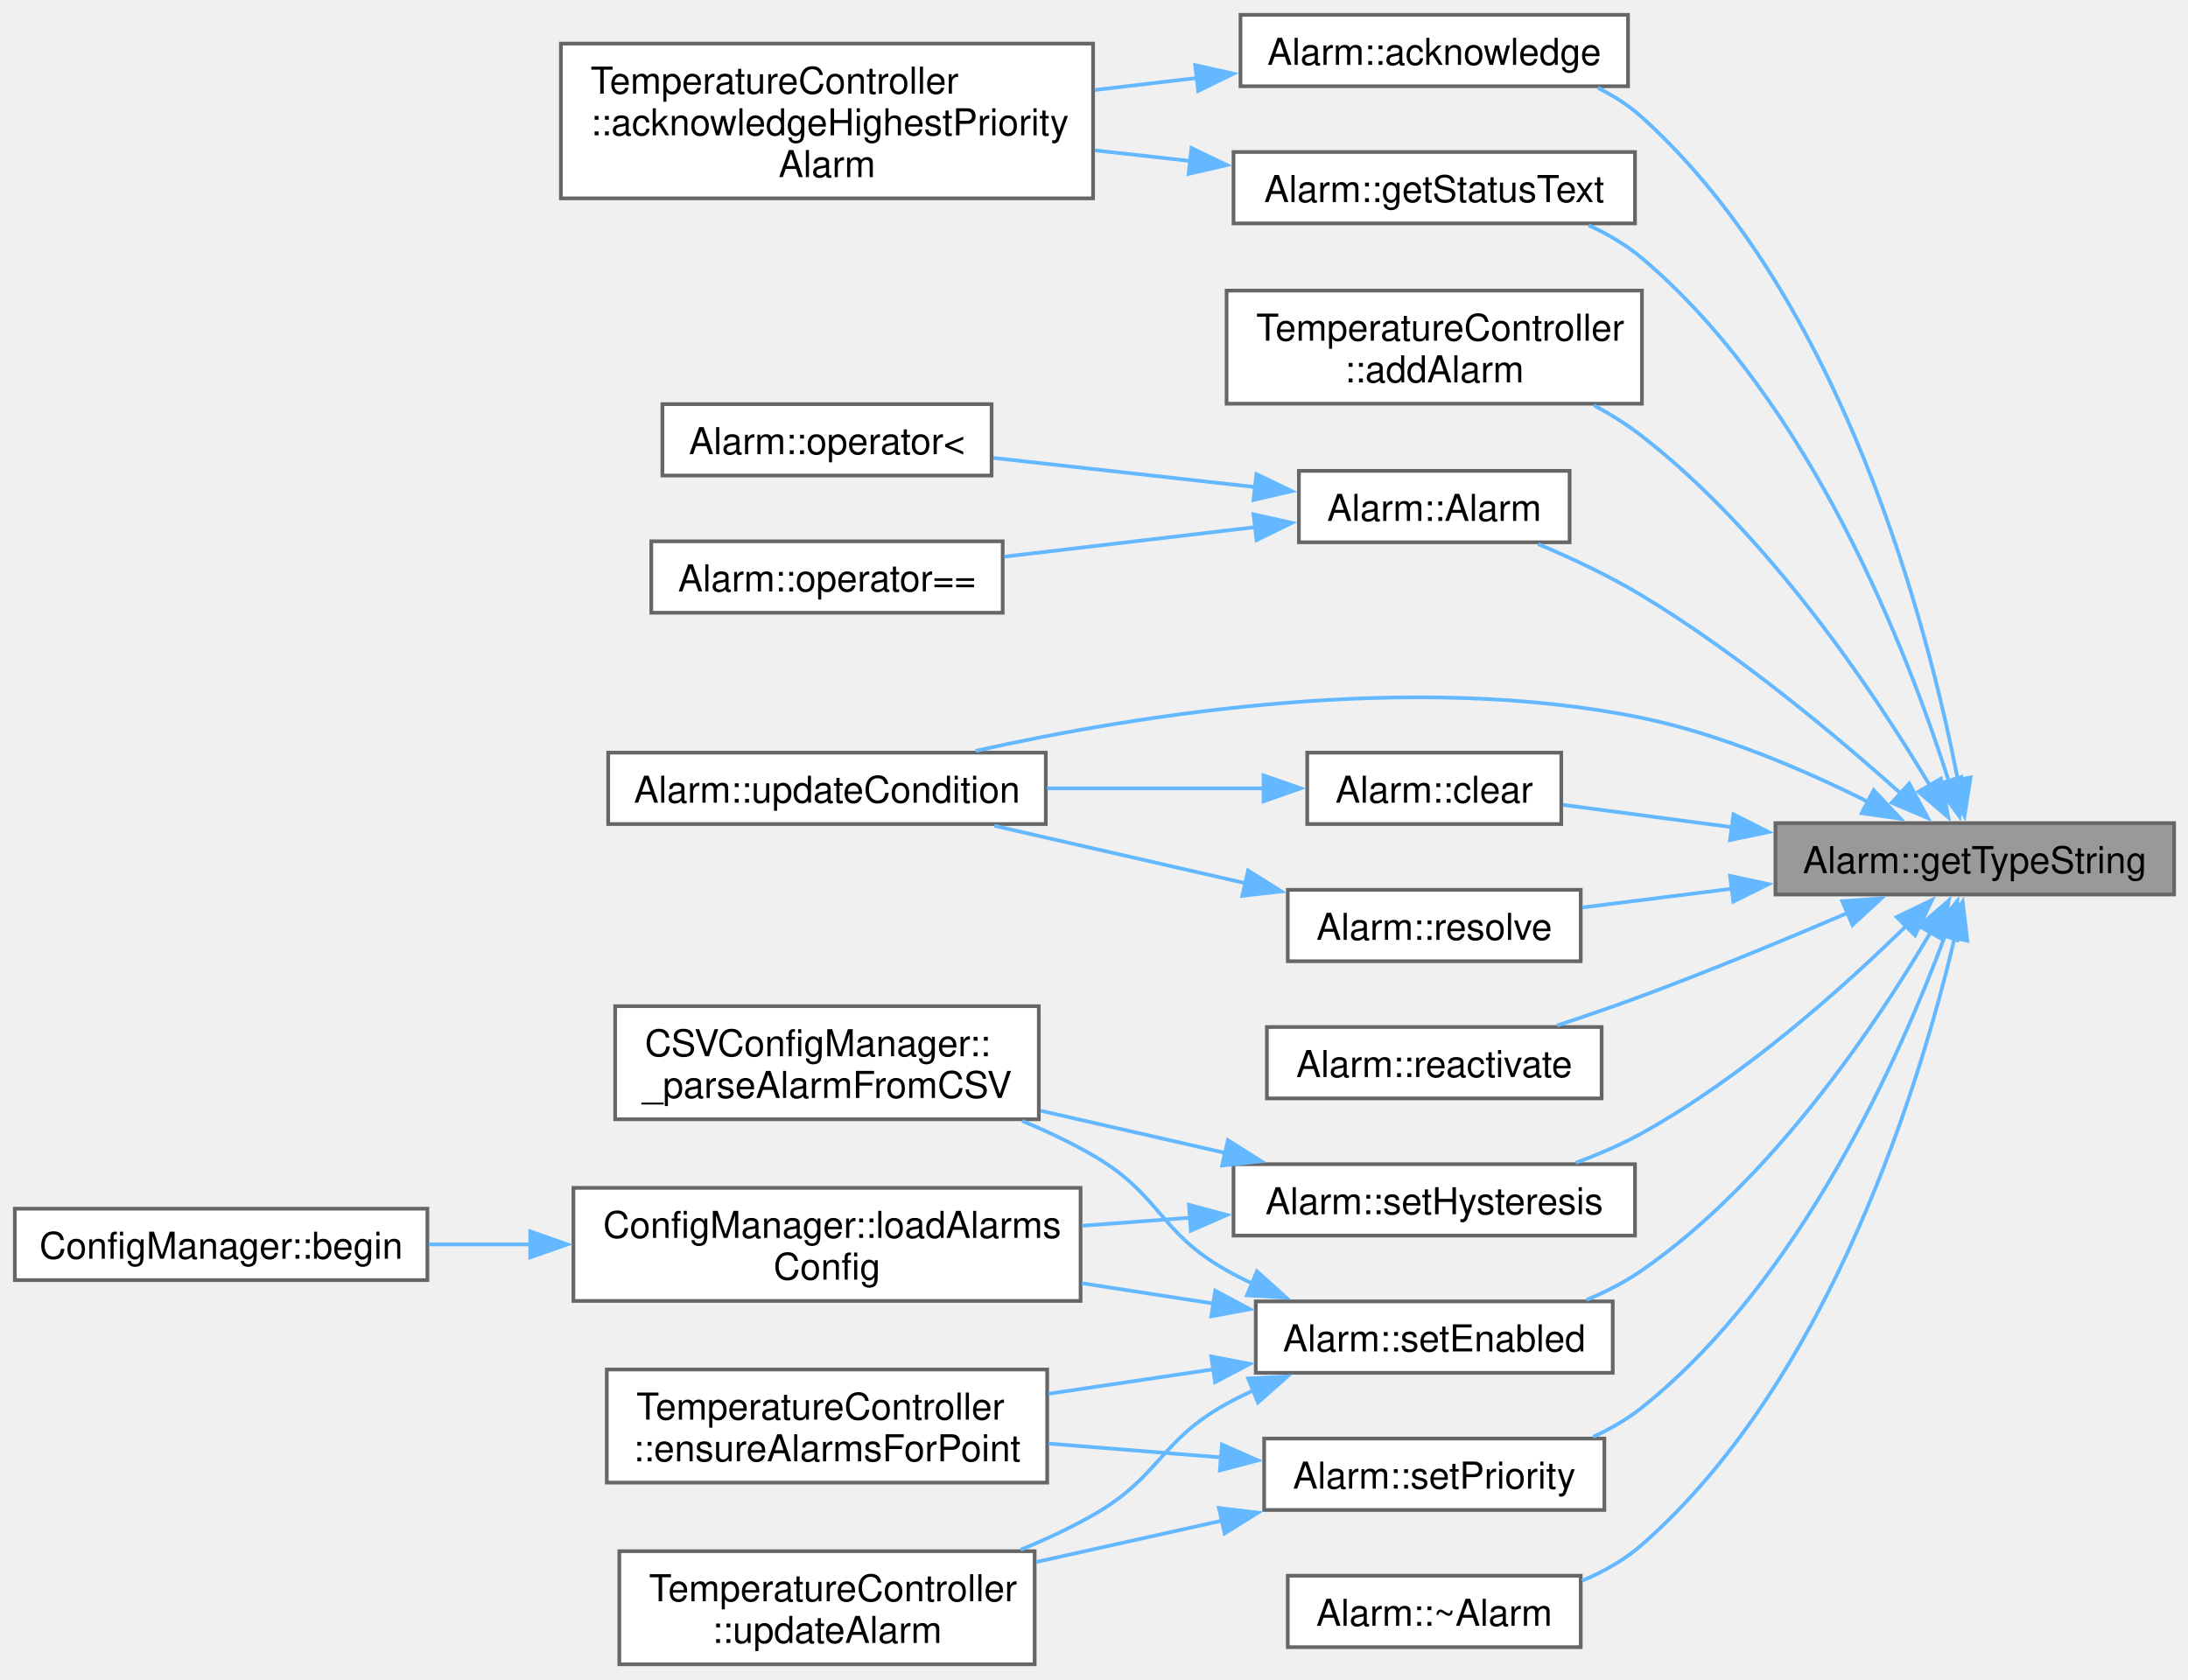
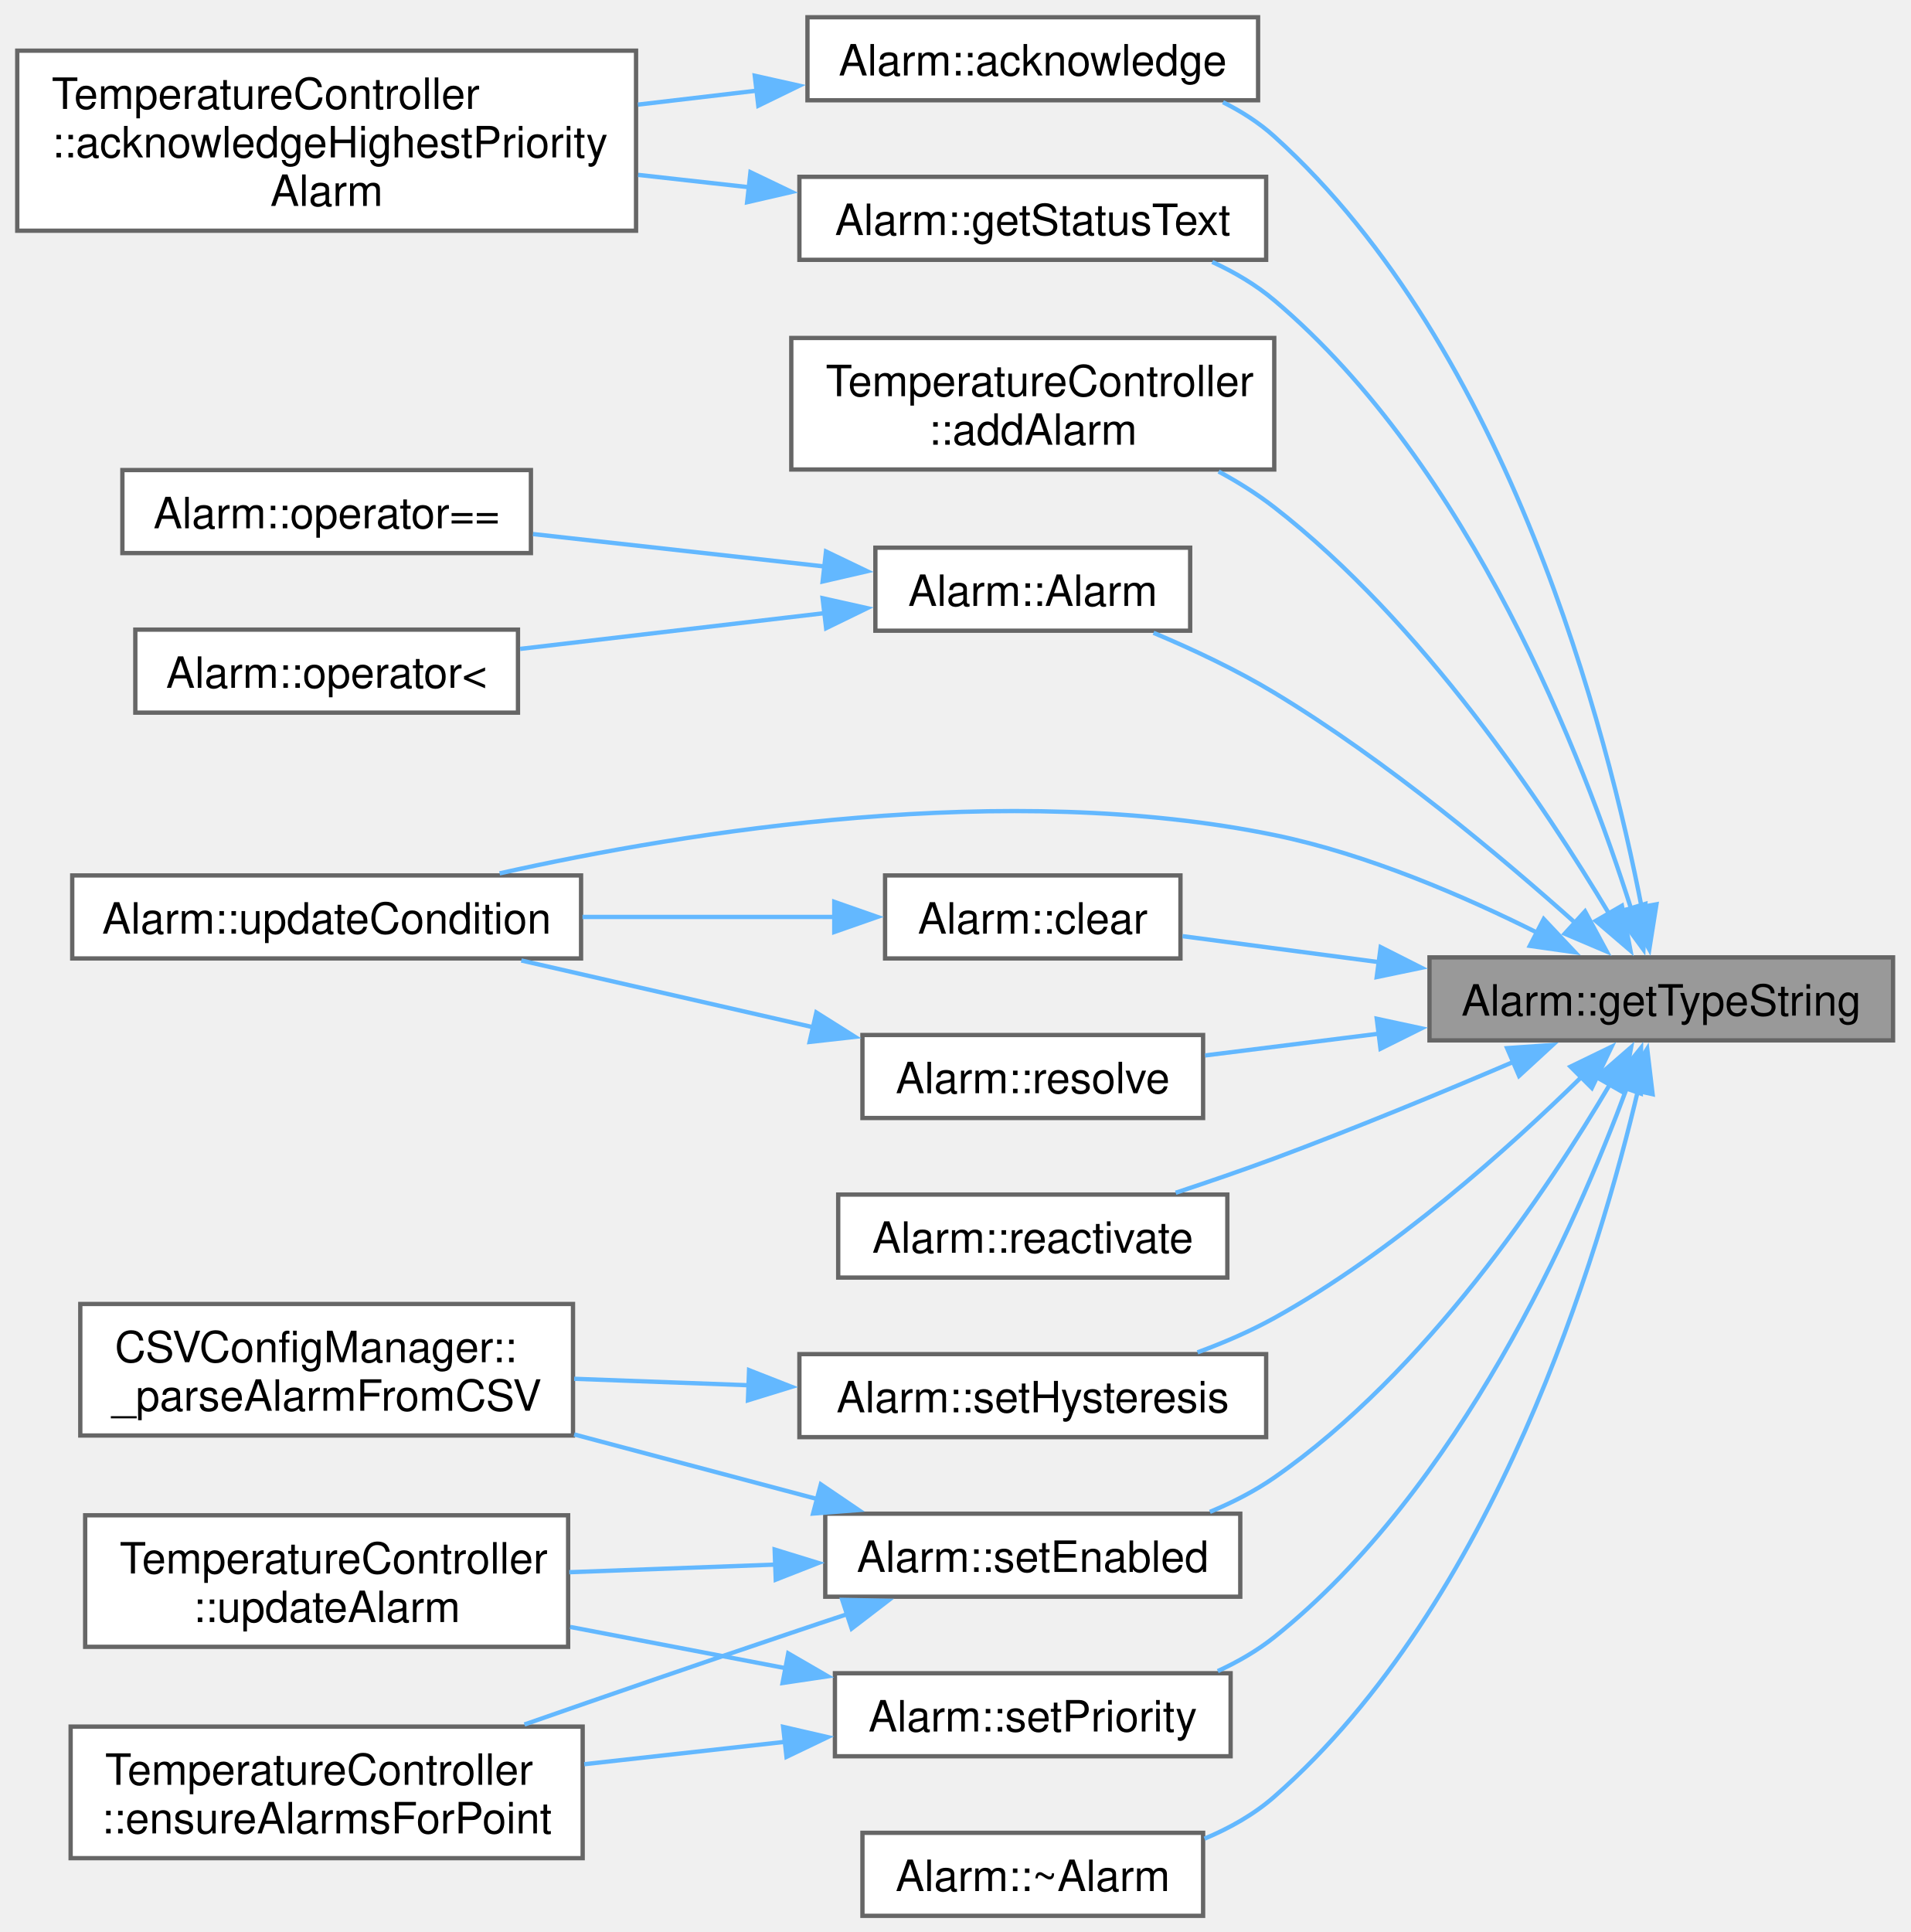
- <svg xmlns="http://www.w3.org/2000/svg" xmlns:xlink="http://www.w3.org/1999/xlink" width="590pt" height="453pt" viewBox="0.00 0.00 590.00 453.00">
-   <g id="graph0" class="graph" transform="scale(1 1) rotate(0) translate(4 448.88)">
+ <svg xmlns="http://www.w3.org/2000/svg" xmlns:xlink="http://www.w3.org/1999/xlink" width="443pt" height="448pt" viewBox="0.00 0.00 443.00 448.00">
+   <g id="graph0" class="graph" transform="scale(1 1) rotate(0) translate(4 444.25)">
    <g id="Node000001" class="node">
      <g id="a_Node000001">
        <a xlink:title="Get alarm type as string.">
-           <polygon fill="#999999" stroke="#666666" points="582.25,-226.88 474.75,-226.88 474.75,-207.62 582.25,-207.62 582.25,-226.88" />
-           <text xml:space="preserve" text-anchor="middle" x="528.5" y="-213.38" font-family="Helvetica,sans-Serif" font-size="10.00">Alarm::getTypeString</text>
+           <polygon fill="#999999" stroke="#666666" points="435,-222.25 327.5,-222.25 327.5,-203 435,-203 435,-222.25" />
+           <text xml:space="preserve" text-anchor="middle" x="381.25" y="-208.75" font-family="Helvetica,sans-Serif" font-size="10.00">Alarm::getTypeString</text>
        </a>
      </g>
    </g>
    <g id="Node000002" class="node">
      <g id="a_Node000002">
        <a xlink:href="class_alarm.html#aa14f5a764303b269f04573867e2e4fc8" target="_top" xlink:title="Acknowledge the alarm.">
-           <polygon fill="white" stroke="#666666" points="435,-444.88 330.5,-444.88 330.5,-425.62 435,-425.62 435,-444.88" />
-           <text xml:space="preserve" text-anchor="middle" x="382.75" y="-431.38" font-family="Helvetica,sans-Serif" font-size="10.00">Alarm::acknowledge</text>
+           <polygon fill="white" stroke="#666666" points="287.75,-440.25 183.25,-440.25 183.25,-421 287.75,-421 287.75,-440.25" />
+           <text xml:space="preserve" text-anchor="middle" x="235.5" y="-426.75" font-family="Helvetica,sans-Serif" font-size="10.00">Alarm::acknowledge</text>
        </a>
      </g>
    </g>
    <g id="edge1_Node000001_Node000002" class="edge">
      <g id="a_edge1_Node000001_Node000002">
        <a xlink:title=" ">
-           <path fill="none" stroke="#63b8ff" d="M523.97,-238.37C516.09,-278.91 493.3,-367.97 438.75,-417.25 435.25,-420.42 431.17,-423.03 426.86,-425.18" />
-           <polygon fill="#63b8ff" stroke="#63b8ff" points="527.38,-239.19 525.72,-228.72 520.49,-237.94 527.38,-239.19" />
+           <path fill="none" stroke="#63b8ff" d="M376.72,-233.74C368.84,-274.28 346.05,-363.34 291.5,-412.62 288,-415.79 283.92,-418.4 279.61,-420.55" />
+           <polygon fill="#63b8ff" stroke="#63b8ff" points="380.13,-234.56 378.47,-224.1 373.24,-233.31 380.13,-234.56" />
        </a>
      </g>
    </g>
    <g id="Node000004" class="node">
      <g id="a_Node000004">
        <a xlink:href="class_temperature_controller.html#ac5c3403746d7c850bf7929bf5ee3448a" target="_top" xlink:title="Add alarm configuration.">
-           <polygon fill="white" stroke="#666666" points="438.75,-370.5 326.75,-370.5 326.75,-340 438.75,-340 438.75,-370.5" />
-           <text xml:space="preserve" text-anchor="start" x="334.75" y="-357" font-family="Helvetica,sans-Serif" font-size="10.00">TemperatureController</text>
-           <text xml:space="preserve" text-anchor="middle" x="382.75" y="-345.75" font-family="Helvetica,sans-Serif" font-size="10.00">::addAlarm</text>
+           <polygon fill="white" stroke="#666666" points="291.5,-365.88 179.5,-365.88 179.5,-335.38 291.5,-335.38 291.5,-365.88" />
+           <text xml:space="preserve" text-anchor="start" x="187.5" y="-352.38" font-family="Helvetica,sans-Serif" font-size="10.00">TemperatureController</text>
+           <text xml:space="preserve" text-anchor="middle" x="235.5" y="-341.12" font-family="Helvetica,sans-Serif" font-size="10.00">::addAlarm</text>
        </a>
      </g>
    </g>
    <g id="edge3_Node000001_Node000004" class="edge">
      <g id="a_edge3_Node000001_Node000004">
        <a xlink:title=" ">
-           <path fill="none" stroke="#63b8ff" d="M516.46,-236.89C501.62,-261.76 473.09,-304.58 438.75,-331.25 434.8,-334.32 430.4,-337.08 425.85,-339.54" />
-           <polygon fill="#63b8ff" stroke="#63b8ff" points="519.37,-238.85 521.36,-228.44 513.31,-235.33 519.37,-238.85" />
+           <path fill="none" stroke="#63b8ff" d="M369.21,-232.26C354.37,-257.13 325.84,-299.95 291.5,-326.62 287.55,-329.69 283.15,-332.45 278.6,-334.91" />
+           <polygon fill="#63b8ff" stroke="#63b8ff" points="372.12,-234.22 374.11,-223.82 366.06,-230.71 372.12,-234.22" />
        </a>
      </g>
    </g>
    <g id="Node000005" class="node">
      <g id="a_Node000005">
        <a xlink:href="class_alarm.html#abf159b68e429d66de4ab2d10c2ccd44b" target="_top" xlink:title="Constructor for creating a new alarm.">
-           <polygon fill="white" stroke="#666666" points="419.25,-321.88 346.25,-321.88 346.25,-302.62 419.25,-302.62 419.25,-321.88" />
-           <text xml:space="preserve" text-anchor="middle" x="382.75" y="-308.38" font-family="Helvetica,sans-Serif" font-size="10.00">Alarm::Alarm</text>
+           <polygon fill="white" stroke="#666666" points="272,-317.25 199,-317.25 199,-298 272,-298 272,-317.25" />
+           <text xml:space="preserve" text-anchor="middle" x="235.5" y="-303.75" font-family="Helvetica,sans-Serif" font-size="10.00">Alarm::Alarm</text>
        </a>
      </g>
    </g>
    <g id="edge4_Node000001_Node000005" class="edge">
      <g id="a_edge4_Node000001_Node000005">
        <a xlink:title=" ">
-           <path fill="none" stroke="#63b8ff" d="M508.89,-234.56C491.64,-250 464.79,-272.53 438.75,-288.25 430.01,-293.53 419.9,-298.28 410.75,-302.14" />
-           <polygon fill="#63b8ff" stroke="#63b8ff" points="510.82,-237.54 515.86,-228.23 506.11,-232.36 510.82,-237.54" />
+           <path fill="none" stroke="#63b8ff" d="M361.64,-229.94C344.39,-245.38 317.54,-267.91 291.5,-283.62 282.76,-288.9 272.65,-293.66 263.5,-297.51" />
+           <polygon fill="#63b8ff" stroke="#63b8ff" points="363.57,-232.92 368.61,-223.6 358.86,-227.74 363.57,-232.92" />
        </a>
      </g>
    </g>
    <g id="Node000008" class="node">
      <g id="a_Node000008">
        <a xlink:href="class_alarm.html#adc66e3d22e173b00c59b040369030a17" target="_top" xlink:title="Clear the alarm condition.">
-           <polygon fill="white" stroke="#666666" points="417,-245.88 348.5,-245.88 348.5,-226.62 417,-226.62 417,-245.88" />
-           <text xml:space="preserve" text-anchor="middle" x="382.75" y="-232.38" font-family="Helvetica,sans-Serif" font-size="10.00">Alarm::clear</text>
+           <polygon fill="white" stroke="#666666" points="269.75,-241.25 201.25,-241.25 201.25,-222 269.75,-222 269.75,-241.25" />
+           <text xml:space="preserve" text-anchor="middle" x="235.5" y="-227.75" font-family="Helvetica,sans-Serif" font-size="10.00">Alarm::clear</text>
        </a>
      </g>
    </g>
    <g id="edge7_Node000001_Node000008" class="edge">
      <g id="a_edge7_Node000001_Node000008">
        <a xlink:title=" ">
-           <path fill="none" stroke="#63b8ff" d="M463.06,-225.77C447.33,-227.85 431.12,-229.99 417.48,-231.79" />
-           <polygon fill="#63b8ff" stroke="#63b8ff" points="463.43,-229.25 472.88,-224.47 462.51,-222.31 463.43,-229.25" />
+           <path fill="none" stroke="#63b8ff" d="M315.81,-221.14C300.08,-223.22 283.87,-225.36 270.23,-227.17" />
+           <polygon fill="#63b8ff" stroke="#63b8ff" points="316.18,-224.62 325.63,-219.84 315.26,-217.68 316.18,-224.62" />
        </a>
      </g>
    </g>
    <g id="Node000009" class="node">
      <g id="a_Node000009">
        <a xlink:href="class_alarm.html#abc87fe39e6a9b5beb9f09df780f67621" target="_top" xlink:title="Update alarm condition based on current measurement.">
-           <polygon fill="white" stroke="#666666" points="278,-245.88 160,-245.88 160,-226.62 278,-226.62 278,-245.88" />
-           <text xml:space="preserve" text-anchor="middle" x="219" y="-232.38" font-family="Helvetica,sans-Serif" font-size="10.00">Alarm::updateCondition</text>
-         </a>
-       </g>
-     </g>
-     <g id="edge26_Node000001_Node000009" class="edge">
-       <g id="a_edge26_Node000001_Node000009">
-         <a xlink:title=" ">
-           <path fill="none" stroke="#63b8ff" d="M500.01,-232.46C482.94,-241.02 460.23,-250.84 438.75,-255.25 376.76,-267.96 303.19,-256.2 259.11,-246.36" />
-           <polygon fill="#63b8ff" stroke="#63b8ff" points="501.24,-235.76 508.5,-228.05 498.01,-229.55 501.24,-235.76" />
+           <polygon fill="white" stroke="#666666" points="130.75,-241.25 12.75,-241.25 12.75,-222 130.75,-222 130.75,-241.25" />
+           <text xml:space="preserve" text-anchor="middle" x="71.75" y="-227.75" font-family="Helvetica,sans-Serif" font-size="10.00">Alarm::updateCondition</text>
+         </a>
+       </g>
+     </g>
+     <g id="edge23_Node000001_Node000009" class="edge">
+       <g id="a_edge23_Node000001_Node000009">
+         <a xlink:title=" ">
+           <path fill="none" stroke="#63b8ff" d="M352.76,-227.83C335.69,-236.39 312.98,-246.22 291.5,-250.62 229.51,-263.34 155.94,-251.57 111.86,-241.73" />
+           <polygon fill="#63b8ff" stroke="#63b8ff" points="353.99,-231.14 361.25,-223.43 350.76,-224.92 353.99,-231.14" />
        </a>
      </g>
    </g>
    <g id="Node000010" class="node">
      <g id="a_Node000010">
        <a xlink:href="class_alarm.html#adaf4b74537e11d5643ba5a8ae07fe10e" target="_top" xlink:title="Get status text description.">
-           <polygon fill="white" stroke="#666666" points="436.88,-407.88 328.62,-407.88 328.62,-388.62 436.88,-388.62 436.88,-407.88" />
-           <text xml:space="preserve" text-anchor="middle" x="382.75" y="-394.38" font-family="Helvetica,sans-Serif" font-size="10.00">Alarm::getStatusText</text>
+           <polygon fill="white" stroke="#666666" points="289.62,-403.25 181.38,-403.25 181.38,-384 289.62,-384 289.62,-403.25" />
+           <text xml:space="preserve" text-anchor="middle" x="235.5" y="-389.75" font-family="Helvetica,sans-Serif" font-size="10.00">Alarm::getStatusText</text>
        </a>
      </g>
    </g>
    <g id="edge9_Node000001_Node000010" class="edge">
      <g id="a_edge9_Node000001_Node000010">
        <a xlink:title=" ">
-           <path fill="none" stroke="#63b8ff" d="M521.47,-238.25C510.57,-272.59 484.36,-340.74 438.75,-379.25 434.5,-382.83 429.54,-385.76 424.37,-388.13" />
-           <polygon fill="#63b8ff" stroke="#63b8ff" points="524.81,-239.29 524.36,-228.7 518.11,-237.26 524.81,-239.29" />
+           <path fill="none" stroke="#63b8ff" d="M374.22,-233.63C363.32,-267.96 337.11,-336.12 291.5,-374.62 287.25,-378.21 282.29,-381.13 277.12,-383.51" />
+           <polygon fill="#63b8ff" stroke="#63b8ff" points="377.56,-234.66 377.11,-224.08 370.86,-232.63 377.56,-234.66" />
        </a>
      </g>
    </g>
    <g id="Node000011" class="node">
      <g id="a_Node000011">
        <a xlink:href="class_alarm.html#af8d75ee8622a2a96f4bc9b408e9668e5" target="_top" xlink:title="Reactivate a previously cleared alarm.">
-           <polygon fill="white" stroke="#666666" points="427.88,-171.88 337.62,-171.88 337.62,-152.62 427.88,-152.62 427.88,-171.88" />
-           <text xml:space="preserve" text-anchor="middle" x="382.75" y="-158.38" font-family="Helvetica,sans-Serif" font-size="10.00">Alarm::reactivate</text>
+           <polygon fill="white" stroke="#666666" points="280.62,-167.25 190.38,-167.25 190.38,-148 280.62,-148 280.62,-167.25" />
+           <text xml:space="preserve" text-anchor="middle" x="235.5" y="-153.75" font-family="Helvetica,sans-Serif" font-size="10.00">Alarm::reactivate</text>
        </a>
      </g>
    </g>
    <g id="edge11_Node000001_Node000011" class="edge">
      <g id="a_edge11_Node000001_Node000011">
        <a xlink:title=" ">
-           <path fill="none" stroke="#63b8ff" d="M494.43,-202.74C477.84,-195.64 457.36,-187.16 438.75,-180.25 431.4,-177.52 423.43,-174.78 415.89,-172.3" />
-           <polygon fill="#63b8ff" stroke="#63b8ff" points="492.75,-205.82 503.32,-206.57 495.52,-199.4 492.75,-205.82" />
+           <path fill="none" stroke="#63b8ff" d="M347.18,-198.11C330.59,-191.02 310.11,-182.54 291.5,-175.62 284.15,-172.9 276.18,-170.16 268.64,-167.67" />
+           <polygon fill="#63b8ff" stroke="#63b8ff" points="345.5,-201.2 356.07,-201.94 348.27,-194.77 345.5,-201.2" />
        </a>
      </g>
    </g>
    <g id="Node000012" class="node">
      <g id="a_Node000012">
        <a xlink:href="class_alarm.html#a73e7673d61f82aa21441c75f2cee2c6f" target="_top" xlink:title="Resolve the alarm completely.">
-           <polygon fill="white" stroke="#666666" points="422.25,-208.88 343.25,-208.88 343.25,-189.62 422.25,-189.62 422.25,-208.88" />
-           <text xml:space="preserve" text-anchor="middle" x="382.75" y="-195.38" font-family="Helvetica,sans-Serif" font-size="10.00">Alarm::resolve</text>
+           <polygon fill="white" stroke="#666666" points="275,-204.25 196,-204.25 196,-185 275,-185 275,-204.25" />
+           <text xml:space="preserve" text-anchor="middle" x="235.5" y="-190.75" font-family="Helvetica,sans-Serif" font-size="10.00">Alarm::resolve</text>
        </a>
      </g>
    </g>
    <g id="edge12_Node000001_Node000012" class="edge">
      <g id="a_edge12_Node000001_Node000012">
        <a xlink:title=" ">
-           <path fill="none" stroke="#63b8ff" d="M462.97,-209.17C449.24,-207.45 435.15,-205.69 422.72,-204.13" />
-           <polygon fill="#63b8ff" stroke="#63b8ff" points="462.52,-212.64 472.88,-210.41 463.39,-205.7 462.52,-212.64" />
+           <path fill="none" stroke="#63b8ff" d="M315.72,-204.55C301.99,-202.83 287.9,-201.06 275.47,-199.51" />
+           <polygon fill="#63b8ff" stroke="#63b8ff" points="315.27,-208.02 325.63,-205.79 316.14,-201.07 315.27,-208.02" />
        </a>
      </g>
    </g>
    <g id="Node000013" class="node">
      <g id="a_Node000013">
        <a xlink:href="class_alarm.html#acb8f203b2e2317c1f835bb4b19123f3f" target="_top" xlink:title="Enable or disable the alarm.">
-           <polygon fill="white" stroke="#666666" points="430.88,-97.88 334.62,-97.88 334.62,-78.62 430.88,-78.62 430.88,-97.88" />
-           <text xml:space="preserve" text-anchor="middle" x="382.75" y="-84.38" font-family="Helvetica,sans-Serif" font-size="10.00">Alarm::setEnabled</text>
+           <polygon fill="white" stroke="#666666" points="283.62,-93.25 187.38,-93.25 187.38,-74 283.62,-74 283.62,-93.25" />
+           <text xml:space="preserve" text-anchor="middle" x="235.5" y="-79.75" font-family="Helvetica,sans-Serif" font-size="10.00">Alarm::setEnabled</text>
        </a>
      </g>
    </g>
    <g id="edge14_Node000001_Node000013" class="edge">
      <g id="a_edge14_Node000001_Node000013">
        <a xlink:title=" ">
-           <path fill="none" stroke="#63b8ff" d="M516.71,-197.63C502.14,-172.88 473.9,-130.62 438.75,-106.25 434.21,-103.1 429.08,-100.47 423.83,-98.29" />
-           <polygon fill="#63b8ff" stroke="#63b8ff" points="513.51,-199.09 521.51,-206.04 519.59,-195.62 513.51,-199.09" />
+           <path fill="none" stroke="#63b8ff" d="M369.46,-193.01C354.89,-168.26 326.65,-126 291.5,-101.62 286.96,-98.48 281.83,-95.85 276.58,-93.67" />
+           <polygon fill="#63b8ff" stroke="#63b8ff" points="366.26,-194.46 374.26,-201.41 372.34,-190.99 366.26,-194.46" />
+         </a>
+       </g>
+     </g>
+     <g id="Node000017" class="node">
+       <g id="a_Node000017">
+         <a xlink:href="class_alarm.html#a8d031874090c0c0e548a1f2e41ea4979" target="_top" xlink:title="Set the hysteresis value for alarm triggering.">
+           <polygon fill="white" stroke="#666666" points="289.62,-130.25 181.38,-130.25 181.38,-111 289.62,-111 289.62,-130.25" />
+           <text xml:space="preserve" text-anchor="middle" x="235.5" y="-116.75" font-family="Helvetica,sans-Serif" font-size="10.00">Alarm::setHysteresis</text>
+         </a>
+       </g>
+     </g>
+     <g id="edge18_Node000001_Node000017" class="edge">
+       <g id="a_edge18_Node000001_Node000017">
+         <a xlink:title=" ">
+           <path fill="none" stroke="#63b8ff" d="M362.96,-194.73C346.08,-178.16 319,-153.85 291.5,-138.62 285.96,-135.56 279.82,-132.91 273.7,-130.66" />
+           <polygon fill="#63b8ff" stroke="#63b8ff" points="360.2,-196.91 369.73,-201.53 365.15,-191.97 360.2,-196.91" />
+         </a>
+       </g>
+     </g>
+     <g id="Node000018" class="node">
+       <g id="a_Node000018">
+         <a xlink:href="class_alarm.html#a5095c54c304a52ebbaca5a2ea74059cd" target="_top" xlink:title="Set the alarm priority.">
+           <polygon fill="white" stroke="#666666" points="281.38,-56.25 189.62,-56.25 189.62,-37 281.38,-37 281.38,-56.25" />
+           <text xml:space="preserve" text-anchor="middle" x="235.5" y="-42.75" font-family="Helvetica,sans-Serif" font-size="10.00">Alarm::setPriority</text>
+         </a>
+       </g>
+     </g>
+     <g id="edge20_Node000001_Node000018" class="edge">
+       <g id="a_edge20_Node000001_Node000018">
+         <a xlink:title=" ">
+           <path fill="none" stroke="#63b8ff" d="M373.28,-192.01C361.46,-160.12 334.49,-98.92 291.5,-64.62 287.57,-61.49 283.08,-58.9 278.4,-56.75" />
+           <polygon fill="#63b8ff" stroke="#63b8ff" points="369.92,-193.01 376.56,-201.26 376.51,-190.66 369.92,-193.01" />
        </a>
      </g>
    </g>
    <g id="Node000019" class="node">
      <g id="a_Node000019">
-         <a xlink:href="class_alarm.html#a8d031874090c0c0e548a1f2e41ea4979" target="_top" xlink:title="Set the hysteresis value for alarm triggering.">
-           <polygon fill="white" stroke="#666666" points="436.88,-134.88 328.62,-134.88 328.62,-115.62 436.88,-115.62 436.88,-134.88" />
-           <text xml:space="preserve" text-anchor="middle" x="382.75" y="-121.38" font-family="Helvetica,sans-Serif" font-size="10.00">Alarm::setHysteresis</text>
-         </a>
-       </g>
-     </g>
-     <g id="edge20_Node000001_Node000019" class="edge">
-       <g id="a_edge20_Node000001_Node000019">
-         <a xlink:title=" ">
-           <path fill="none" stroke="#63b8ff" d="M510.21,-199.35C493.33,-182.79 466.25,-158.48 438.75,-143.25 433.21,-140.18 427.07,-137.54 420.95,-135.29" />
-           <polygon fill="#63b8ff" stroke="#63b8ff" points="507.45,-201.54 516.98,-206.15 512.4,-196.6 507.45,-201.54" />
-         </a>
-       </g>
-     </g>
-     <g id="Node000020" class="node">
-       <g id="a_Node000020">
-         <a xlink:href="class_alarm.html#a5095c54c304a52ebbaca5a2ea74059cd" target="_top" xlink:title="Set the alarm priority.">
-           <polygon fill="white" stroke="#666666" points="428.62,-60.88 336.88,-60.88 336.88,-41.62 428.62,-41.62 428.62,-60.88" />
-           <text xml:space="preserve" text-anchor="middle" x="382.75" y="-47.38" font-family="Helvetica,sans-Serif" font-size="10.00">Alarm::setPriority</text>
-         </a>
-       </g>
-     </g>
-     <g id="edge23_Node000001_Node000020" class="edge">
-       <g id="a_edge23_Node000001_Node000020">
-         <a xlink:title=" ">
-           <path fill="none" stroke="#63b8ff" d="M520.53,-196.64C508.71,-164.75 481.74,-103.55 438.75,-69.25 434.82,-66.12 430.33,-63.52 425.65,-61.37" />
-           <polygon fill="#63b8ff" stroke="#63b8ff" points="517.17,-197.63 523.81,-205.88 523.76,-195.29 517.17,-197.63" />
-         </a>
-       </g>
-     </g>
-     <g id="Node000021" class="node">
-       <g id="a_Node000021">
        <a xlink:href="class_alarm.html#adb5fc73041badc6a082b78874559c002" target="_top" xlink:title="Destructor for alarm cleanup.">
-           <polygon fill="white" stroke="#666666" points="422.25,-23.88 343.25,-23.88 343.25,-4.62 422.25,-4.62 422.25,-23.88" />
-           <text xml:space="preserve" text-anchor="middle" x="382.75" y="-10.38" font-family="Helvetica,sans-Serif" font-size="10.00">Alarm::~Alarm</text>
-         </a>
-       </g>
-     </g>
-     <g id="edge27_Node000001_Node000021" class="edge">
-       <g id="a_edge27_Node000001_Node000021">
-         <a xlink:title=" ">
-           <path fill="none" stroke="#63b8ff" d="M523.18,-196.38C514.21,-158.26 489.99,-77.18 438.75,-32.25 434.07,-28.14 428.43,-24.97 422.57,-22.52" />
-           <polygon fill="#63b8ff" stroke="#63b8ff" points="519.65,-196.67 525.24,-205.67 526.49,-195.15 519.65,-196.67" />
+           <polygon fill="white" stroke="#666666" points="275,-19.25 196,-19.25 196,0 275,0 275,-19.25" />
+           <text xml:space="preserve" text-anchor="middle" x="235.5" y="-5.75" font-family="Helvetica,sans-Serif" font-size="10.00">Alarm::~Alarm</text>
+         </a>
+       </g>
+     </g>
+     <g id="edge24_Node000001_Node000019" class="edge">
+       <g id="a_edge24_Node000001_Node000019">
+         <a xlink:title=" ">
+           <path fill="none" stroke="#63b8ff" d="M375.93,-191.76C366.96,-153.64 342.74,-72.55 291.5,-27.62 286.82,-23.52 281.18,-20.34 275.32,-17.89" />
+           <polygon fill="#63b8ff" stroke="#63b8ff" points="372.4,-192.04 377.99,-201.04 379.24,-190.52 372.4,-192.04" />
        </a>
      </g>
    </g>
    <g id="Node000003" class="node">
      <g id="a_Node000003">
        <a xlink:href="class_temperature_controller.html#a5f1c8fce1e5efb637bfe86bdb609a3b7" target="_top" xlink:title="Acknowledge highest priority alarm.">
-           <polygon fill="white" stroke="#666666" points="290.75,-437.12 147.25,-437.12 147.25,-395.38 290.75,-395.38 290.75,-437.12" />
-           <text xml:space="preserve" text-anchor="start" x="155.25" y="-423.62" font-family="Helvetica,sans-Serif" font-size="10.00">TemperatureController</text>
-           <text xml:space="preserve" text-anchor="start" x="155.25" y="-412.38" font-family="Helvetica,sans-Serif" font-size="10.00">::acknowledgeHighestPriority</text>
-           <text xml:space="preserve" text-anchor="middle" x="219" y="-401.12" font-family="Helvetica,sans-Serif" font-size="10.00">Alarm</text>
+           <polygon fill="white" stroke="#666666" points="143.5,-432.5 0,-432.5 0,-390.75 143.5,-390.75 143.5,-432.5" />
+           <text xml:space="preserve" text-anchor="start" x="8" y="-419" font-family="Helvetica,sans-Serif" font-size="10.00">TemperatureController</text>
+           <text xml:space="preserve" text-anchor="start" x="8" y="-407.75" font-family="Helvetica,sans-Serif" font-size="10.00">::acknowledgeHighestPriority</text>
+           <text xml:space="preserve" text-anchor="middle" x="71.75" y="-396.5" font-family="Helvetica,sans-Serif" font-size="10.00">Alarm</text>
        </a>
      </g>
    </g>
    <g id="edge2_Node000002_Node000003" class="edge">
      <g id="a_edge2_Node000002_Node000003">
        <a xlink:title=" ">
-           <path fill="none" stroke="#63b8ff" d="M318.85,-427.86C309.78,-426.8 300.4,-425.69 291.19,-424.61" />
-           <polygon fill="#63b8ff" stroke="#63b8ff" points="318.28,-431.32 328.62,-429.01 319.1,-424.37 318.28,-431.32" />
+           <path fill="none" stroke="#63b8ff" d="M171.6,-423.24C162.53,-422.17 153.15,-421.07 143.94,-419.99" />
+           <polygon fill="#63b8ff" stroke="#63b8ff" points="171.03,-426.69 181.37,-424.38 171.85,-419.74 171.03,-426.69" />
        </a>
      </g>
    </g>
    <g id="Node000006" class="node">
      <g id="a_Node000006">
        <a xlink:href="class_alarm.html#ab9867ec0c314549960584f4ae01328f8" target="_top" xlink:title="Less-than comparison operator for alarm sorting.">
-           <polygon fill="white" stroke="#666666" points="263.38,-339.88 174.62,-339.88 174.62,-320.62 263.38,-320.62 263.38,-339.88" />
-           <text xml:space="preserve" text-anchor="middle" x="219" y="-326.38" font-family="Helvetica,sans-Serif" font-size="10.00">Alarm::operator&lt;</text>
+           <polygon fill="white" stroke="#666666" points="116.12,-298.25 27.38,-298.25 27.38,-279 116.12,-279 116.12,-298.25" />
+           <text xml:space="preserve" text-anchor="middle" x="71.75" y="-284.75" font-family="Helvetica,sans-Serif" font-size="10.00">Alarm::operator&lt;</text>
        </a>
      </g>
    </g>
    <g id="edge5_Node000005_Node000006" class="edge">
      <g id="a_edge5_Node000005_Node000006">
        <a xlink:title=" ">
-           <path fill="none" stroke="#63b8ff" d="M334.6,-317.5C312.27,-319.98 285.76,-322.93 263.87,-325.37" />
-           <polygon fill="#63b8ff" stroke="#63b8ff" points="334.8,-321 344.35,-316.41 334.02,-314.04 334.8,-321" />
+           <path fill="none" stroke="#63b8ff" d="M187.35,-302.09C165.02,-299.46 138.51,-296.35 116.62,-293.78" />
+           <polygon fill="#63b8ff" stroke="#63b8ff" points="186.76,-305.54 197.1,-303.23 187.58,-298.59 186.76,-305.54" />
        </a>
      </g>
    </g>
    <g id="Node000007" class="node">
      <g id="a_Node000007">
        <a xlink:href="class_alarm.html#a2a6049ea9b003e51f5ac17aba40bb1ad" target="_top" xlink:title="Equality comparison operator.">
-           <polygon fill="white" stroke="#666666" points="266.38,-302.88 171.62,-302.88 171.62,-283.62 266.38,-283.62 266.38,-302.88" />
-           <text xml:space="preserve" text-anchor="middle" x="219" y="-289.38" font-family="Helvetica,sans-Serif" font-size="10.00">Alarm::operator==</text>
+           <polygon fill="white" stroke="#666666" points="119.12,-335.25 24.38,-335.25 24.38,-316 119.12,-316 119.12,-335.25" />
+           <text xml:space="preserve" text-anchor="middle" x="71.75" y="-321.75" font-family="Helvetica,sans-Serif" font-size="10.00">Alarm::operator==</text>
        </a>
      </g>
    </g>
    <g id="edge6_Node000005_Node000007" class="edge">
      <g id="a_edge6_Node000005_Node000007">
        <a xlink:title=" ">
-           <path fill="none" stroke="#63b8ff" d="M334.46,-306.7C313.17,-304.19 288.1,-301.25 266.86,-298.75" />
-           <polygon fill="#63b8ff" stroke="#63b8ff" points="334.01,-310.17 344.35,-307.86 334.83,-303.21 334.01,-310.17" />
+           <path fill="none" stroke="#63b8ff" d="M187.21,-312.89C165.92,-315.26 140.85,-318.05 119.61,-320.41" />
+           <polygon fill="#63b8ff" stroke="#63b8ff" points="187.55,-316.37 197.1,-311.79 186.77,-309.41 187.55,-316.37" />
        </a>
      </g>
    </g>
    <g id="edge8_Node000008_Node000009" class="edge">
      <g id="a_edge8_Node000008_Node000009">
        <a xlink:title=" ">
-           <path fill="none" stroke="#63b8ff" d="M336.82,-236.25C318.72,-236.25 297.6,-236.25 278.33,-236.25" />
-           <polygon fill="#63b8ff" stroke="#63b8ff" points="336.72,-239.75 346.72,-236.25 336.72,-232.75 336.72,-239.75" />
+           <path fill="none" stroke="#63b8ff" d="M189.57,-231.62C171.47,-231.62 150.35,-231.62 131.08,-231.62" />
+           <polygon fill="#63b8ff" stroke="#63b8ff" points="189.47,-235.13 199.47,-231.63 189.47,-228.13 189.47,-235.13" />
        </a>
      </g>
    </g>
    <g id="edge10_Node000010_Node000003" class="edge">
      <g id="a_edge10_Node000010_Node000003">
        <a xlink:title=" ">
-           <path fill="none" stroke="#63b8ff" d="M316.98,-405.46C308.52,-406.4 299.81,-407.37 291.24,-408.32" />
-           <polygon fill="#63b8ff" stroke="#63b8ff" points="317.28,-408.95 326.83,-404.36 316.51,-401.99 317.28,-408.95" />
+           <path fill="none" stroke="#63b8ff" d="M169.73,-400.83C161.27,-401.77 152.56,-402.74 143.99,-403.7" />
+           <polygon fill="#63b8ff" stroke="#63b8ff" points="170.03,-404.32 179.58,-399.74 169.26,-397.36 170.03,-404.32" />
        </a>
      </g>
    </g>
    <g id="edge13_Node000012_Node000009" class="edge">
      <g id="a_edge13_Node000012_Node000009">
        <a xlink:title=" ">
-           <path fill="none" stroke="#63b8ff" d="M332.03,-210.62C310.35,-215.58 285.15,-221.35 264.14,-226.15" />
-           <polygon fill="#63b8ff" stroke="#63b8ff" points="332.56,-214.09 341.53,-208.45 331,-207.27 332.56,-214.09" />
+           <path fill="none" stroke="#63b8ff" d="M184.78,-206C163.1,-210.96 137.9,-216.72 116.89,-221.53" />
+           <polygon fill="#63b8ff" stroke="#63b8ff" points="185.31,-209.47 194.28,-203.82 183.75,-202.64 185.31,-209.47" />
        </a>
      </g>
    </g>
    <g id="Node000014" class="node">
      <g id="a_Node000014">
        <a xlink:href="class_c_s_v_config_manager.html#a7ecf23e1c03fa194bcf3afe52408d378" target="_top" xlink:title="Parse alarm configuration from CSV fields.">
-           <polygon fill="white" stroke="#666666" points="276.12,-177.5 161.88,-177.5 161.88,-147 276.12,-147 276.12,-177.5" />
-           <text xml:space="preserve" text-anchor="start" x="169.88" y="-164" font-family="Helvetica,sans-Serif" font-size="10.00">CSVConfigManager::</text>
-           <text xml:space="preserve" text-anchor="middle" x="219" y="-152.75" font-family="Helvetica,sans-Serif" font-size="10.00">_parseAlarmFromCSV</text>
+           <polygon fill="white" stroke="#666666" points="128.88,-141.88 14.62,-141.88 14.62,-111.38 128.88,-111.38 128.88,-141.88" />
+           <text xml:space="preserve" text-anchor="start" x="22.62" y="-128.38" font-family="Helvetica,sans-Serif" font-size="10.00">CSVConfigManager::</text>
+           <text xml:space="preserve" text-anchor="middle" x="71.75" y="-117.12" font-family="Helvetica,sans-Serif" font-size="10.00">_parseAlarmFromCSV</text>
        </a>
      </g>
    </g>
    <g id="edge15_Node000013_Node000014" class="edge">
      <g id="a_edge15_Node000013_Node000014">
        <a xlink:title=" ">
-           <path fill="none" stroke="#63b8ff" d="M333.62,-102.73C331.26,-103.83 328.95,-105.01 326.75,-106.25 308.36,-116.62 309.02,-126.66 290.75,-137.25 284.78,-140.71 278.24,-143.81 271.64,-146.55" />
-           <polygon fill="#63b8ff" stroke="#63b8ff" points="334.93,-105.98 342.82,-98.9 332.24,-99.51 334.93,-105.98" />
+           <path fill="none" stroke="#63b8ff" d="M185.57,-96.63C167.78,-101.36 147.53,-106.75 129.14,-111.63" />
+           <polygon fill="#63b8ff" stroke="#63b8ff" points="186.35,-100.05 195.11,-94.1 184.55,-93.28 186.35,-100.05" />
        </a>
      </g>
    </g>
    <g id="Node000015" class="node">
      <g id="a_Node000015">
        <a xlink:href="class_temperature_controller.html#ad174e0411bd48422d8e3812fd28a7a0b" target="_top" xlink:title="Ensure all 3 alarm types exist for a measurement point.">
-           <polygon fill="white" stroke="#666666" points="278.38,-79.5 159.62,-79.5 159.62,-49 278.38,-49 278.38,-79.5" />
-           <text xml:space="preserve" text-anchor="start" x="167.62" y="-66" font-family="Helvetica,sans-Serif" font-size="10.00">TemperatureController</text>
-           <text xml:space="preserve" text-anchor="middle" x="219" y="-54.75" font-family="Helvetica,sans-Serif" font-size="10.00">::ensureAlarmsForPoint</text>
+           <polygon fill="white" stroke="#666666" points="131.12,-43.88 12.38,-43.88 12.38,-13.37 131.12,-13.37 131.12,-43.88" />
+           <text xml:space="preserve" text-anchor="start" x="20.38" y="-30.38" font-family="Helvetica,sans-Serif" font-size="10.00">TemperatureController</text>
+           <text xml:space="preserve" text-anchor="middle" x="71.75" y="-19.12" font-family="Helvetica,sans-Serif" font-size="10.00">::ensureAlarmsForPoint</text>
        </a>
      </g>
    </g>
    <g id="edge16_Node000013_Node000015" class="edge">
      <g id="a_edge16_Node000013_Node000015">
        <a xlink:title=" ">
-           <path fill="none" stroke="#63b8ff" d="M323.2,-79.56C308.74,-77.42 293.25,-75.12 278.78,-72.97" />
-           <polygon fill="#63b8ff" stroke="#63b8ff" points="322.63,-83.02 333.03,-81.02 323.66,-76.09 322.63,-83.02" />
+           <path fill="none" stroke="#63b8ff" d="M192.52,-69.97C188.12,-68.51 183.72,-67.05 179.5,-65.62 159.15,-58.77 136.67,-51.01 117.62,-44.37" />
+           <polygon fill="#63b8ff" stroke="#63b8ff" points="191.32,-73.26 201.91,-73.06 193.5,-66.61 191.32,-73.26" />
        </a>
      </g>
    </g>
    <g id="Node000016" class="node">
      <g id="a_Node000016">
-         <a xlink:href="class_config_manager.html#a468923ce5f2edecd218b29605d75426f" target="_top" xlink:title="Load alarms configuration from file.">
-           <polygon fill="white" stroke="#666666" points="287.38,-128.5 150.62,-128.5 150.62,-98 287.38,-98 287.38,-128.5" />
-           <text xml:space="preserve" text-anchor="start" x="158.62" y="-115" font-family="Helvetica,sans-Serif" font-size="10.00">ConfigManager::loadAlarms</text>
-           <text xml:space="preserve" text-anchor="middle" x="219" y="-103.75" font-family="Helvetica,sans-Serif" font-size="10.00">Config</text>
+         <a xlink:href="class_temperature_controller.html#a93bd31914a054a4e1df9be7e3966b82e" target="_top" xlink:title="Update alarm configuration.">
+           <polygon fill="white" stroke="#666666" points="127.75,-92.88 15.75,-92.88 15.75,-62.38 127.75,-62.38 127.75,-92.88" />
+           <text xml:space="preserve" text-anchor="start" x="23.75" y="-79.38" font-family="Helvetica,sans-Serif" font-size="10.00">TemperatureController</text>
+           <text xml:space="preserve" text-anchor="middle" x="71.75" y="-68.12" font-family="Helvetica,sans-Serif" font-size="10.00">::updateAlarm</text>
        </a>
      </g>
    </g>
    <g id="edge17_Node000013_Node000016" class="edge">
      <g id="a_edge17_Node000013_Node000016">
        <a xlink:title=" ">
-           <path fill="none" stroke="#63b8ff" d="M323.25,-97.29C311.72,-99.07 299.52,-100.96 287.71,-102.78" />
-           <polygon fill="#63b8ff" stroke="#63b8ff" points="323.69,-100.77 333.03,-95.78 322.62,-93.85 323.69,-100.77" />
-         </a>
-       </g>
-     </g>
-     <g id="Node000018" class="node">
-       <g id="a_Node000018">
-         <a xlink:href="class_temperature_controller.html#a93bd31914a054a4e1df9be7e3966b82e" target="_top" xlink:title="Update alarm configuration.">
-           <polygon fill="white" stroke="#666666" points="275,-30.5 163,-30.5 163,0 275,0 275,-30.5" />
-           <text xml:space="preserve" text-anchor="start" x="171" y="-17" font-family="Helvetica,sans-Serif" font-size="10.00">TemperatureController</text>
-           <text xml:space="preserve" text-anchor="middle" x="219" y="-5.75" font-family="Helvetica,sans-Serif" font-size="10.00">::updateAlarm</text>
-         </a>
-       </g>
-     </g>
-     <g id="edge19_Node000013_Node000018" class="edge">
-       <g id="a_edge19_Node000013_Node000018">
-         <a xlink:title=" ">
-           <path fill="none" stroke="#63b8ff" d="M334.03,-73.91C331.53,-72.76 329.09,-71.54 326.75,-70.25 308.53,-60.16 308.85,-50.55 290.75,-40.25 284.64,-36.77 277.95,-33.65 271.21,-30.89" />
-           <polygon fill="#63b8ff" stroke="#63b8ff" points="332.56,-77.09 343.15,-77.64 335.22,-70.61 332.56,-77.09" />
-         </a>
-       </g>
-     </g>
-     <g id="Node000017" class="node">
-       <g id="a_Node000017">
-         <a xlink:href="class_config_manager.html#a0497343220fc493f5cf9574922508908" target="_top" xlink:title="Initialize the configuration system.">
-           <polygon fill="white" stroke="#666666" points="111.25,-122.88 0,-122.88 0,-103.62 111.25,-103.62 111.25,-122.88" />
-           <text xml:space="preserve" text-anchor="middle" x="55.62" y="-109.38" font-family="Helvetica,sans-Serif" font-size="10.00">ConfigManager::begin</text>
-         </a>
-       </g>
-     </g>
-     <g id="edge18_Node000016_Node000017" class="edge">
-       <g id="a_edge18_Node000016_Node000017">
-         <a xlink:title=" ">
-           <path fill="none" stroke="#63b8ff" d="M139.18,-113.25C129.86,-113.25 120.51,-113.25 111.62,-113.25" />
-           <polygon fill="#63b8ff" stroke="#63b8ff" points="138.98,-116.75 148.98,-113.25 138.98,-109.75 138.98,-116.75" />
-         </a>
-       </g>
-     </g>
-     <g id="edge21_Node000019_Node000014" class="edge">
-       <g id="a_edge21_Node000019_Node000014">
-         <a xlink:title=" ">
-           <path fill="none" stroke="#63b8ff" d="M326.66,-137.85C310.52,-141.54 292.85,-145.59 276.61,-149.3" />
-           <polygon fill="#63b8ff" stroke="#63b8ff" points="327.11,-141.34 336.08,-135.7 325.55,-134.52 327.11,-141.34" />
-         </a>
-       </g>
-     </g>
-     <g id="edge22_Node000019_Node000016" class="edge">
-       <g id="a_edge22_Node000019_Node000016">
-         <a xlink:title=" ">
-           <path fill="none" stroke="#63b8ff" d="M316.86,-120.44C307.29,-119.73 297.4,-118.99 287.78,-118.28" />
-           <polygon fill="#63b8ff" stroke="#63b8ff" points="316.6,-123.93 326.83,-121.18 317.12,-116.95 316.6,-123.93" />
-         </a>
-       </g>
-     </g>
-     <g id="edge24_Node000020_Node000015" class="edge">
-       <g id="a_edge24_Node000020_Node000015">
-         <a xlink:title=" ">
-           <path fill="none" stroke="#63b8ff" d="M325.43,-55.78C310.33,-56.99 293.97,-58.31 278.74,-59.53" />
-           <polygon fill="#63b8ff" stroke="#63b8ff" points="325.5,-59.28 335.18,-54.99 324.94,-52.3 325.5,-59.28" />
-         </a>
-       </g>
-     </g>
-     <g id="edge25_Node000020_Node000018" class="edge">
-       <g id="a_edge25_Node000020_Node000018">
-         <a xlink:title=" ">
-           <path fill="none" stroke="#63b8ff" d="M325.71,-38.78C309.45,-35.16 291.7,-31.21 275.47,-27.6" />
-           <polygon fill="#63b8ff" stroke="#63b8ff" points="324.69,-42.14 335.22,-40.89 326.22,-35.3 324.69,-42.14" />
+           <path fill="none" stroke="#63b8ff" d="M176.12,-81.46C160.43,-80.88 143.53,-80.25 128.02,-79.68" />
+           <polygon fill="#63b8ff" stroke="#63b8ff" points="175.64,-84.94 185.77,-81.82 175.9,-77.95 175.64,-84.94" />
+         </a>
+       </g>
+     </g>
+     <g id="edge19_Node000017_Node000014" class="edge">
+       <g id="a_edge19_Node000017_Node000014">
+         <a xlink:title=" ">
+           <path fill="none" stroke="#63b8ff" d="M169.94,-123.02C156.45,-123.52 142.33,-124.04 129.16,-124.53" />
+           <polygon fill="#63b8ff" stroke="#63b8ff" points="169.71,-126.53 179.58,-122.66 169.45,-119.54 169.71,-126.53" />
+         </a>
+       </g>
+     </g>
+     <g id="edge21_Node000018_Node000015" class="edge">
+       <g id="a_edge21_Node000018_Node000015">
+         <a xlink:title=" ">
+           <path fill="none" stroke="#63b8ff" d="M178.18,-40.36C163.08,-38.68 146.72,-36.86 131.49,-35.16" />
+           <polygon fill="#63b8ff" stroke="#63b8ff" points="177.61,-43.82 187.94,-41.44 178.39,-36.86 177.61,-43.82" />
+         </a>
+       </g>
+     </g>
+     <g id="edge22_Node000018_Node000016" class="edge">
+       <g id="a_edge22_Node000018_Node000016">
+         <a xlink:title=" ">
+           <path fill="none" stroke="#63b8ff" d="M178.46,-57.37C162.2,-60.48 144.45,-63.88 128.22,-66.99" />
+           <polygon fill="#63b8ff" stroke="#63b8ff" points="178.79,-60.86 187.96,-55.55 177.48,-53.99 178.79,-60.86" />
        </a>
      </g>
    </g>
  </g>
</svg>
